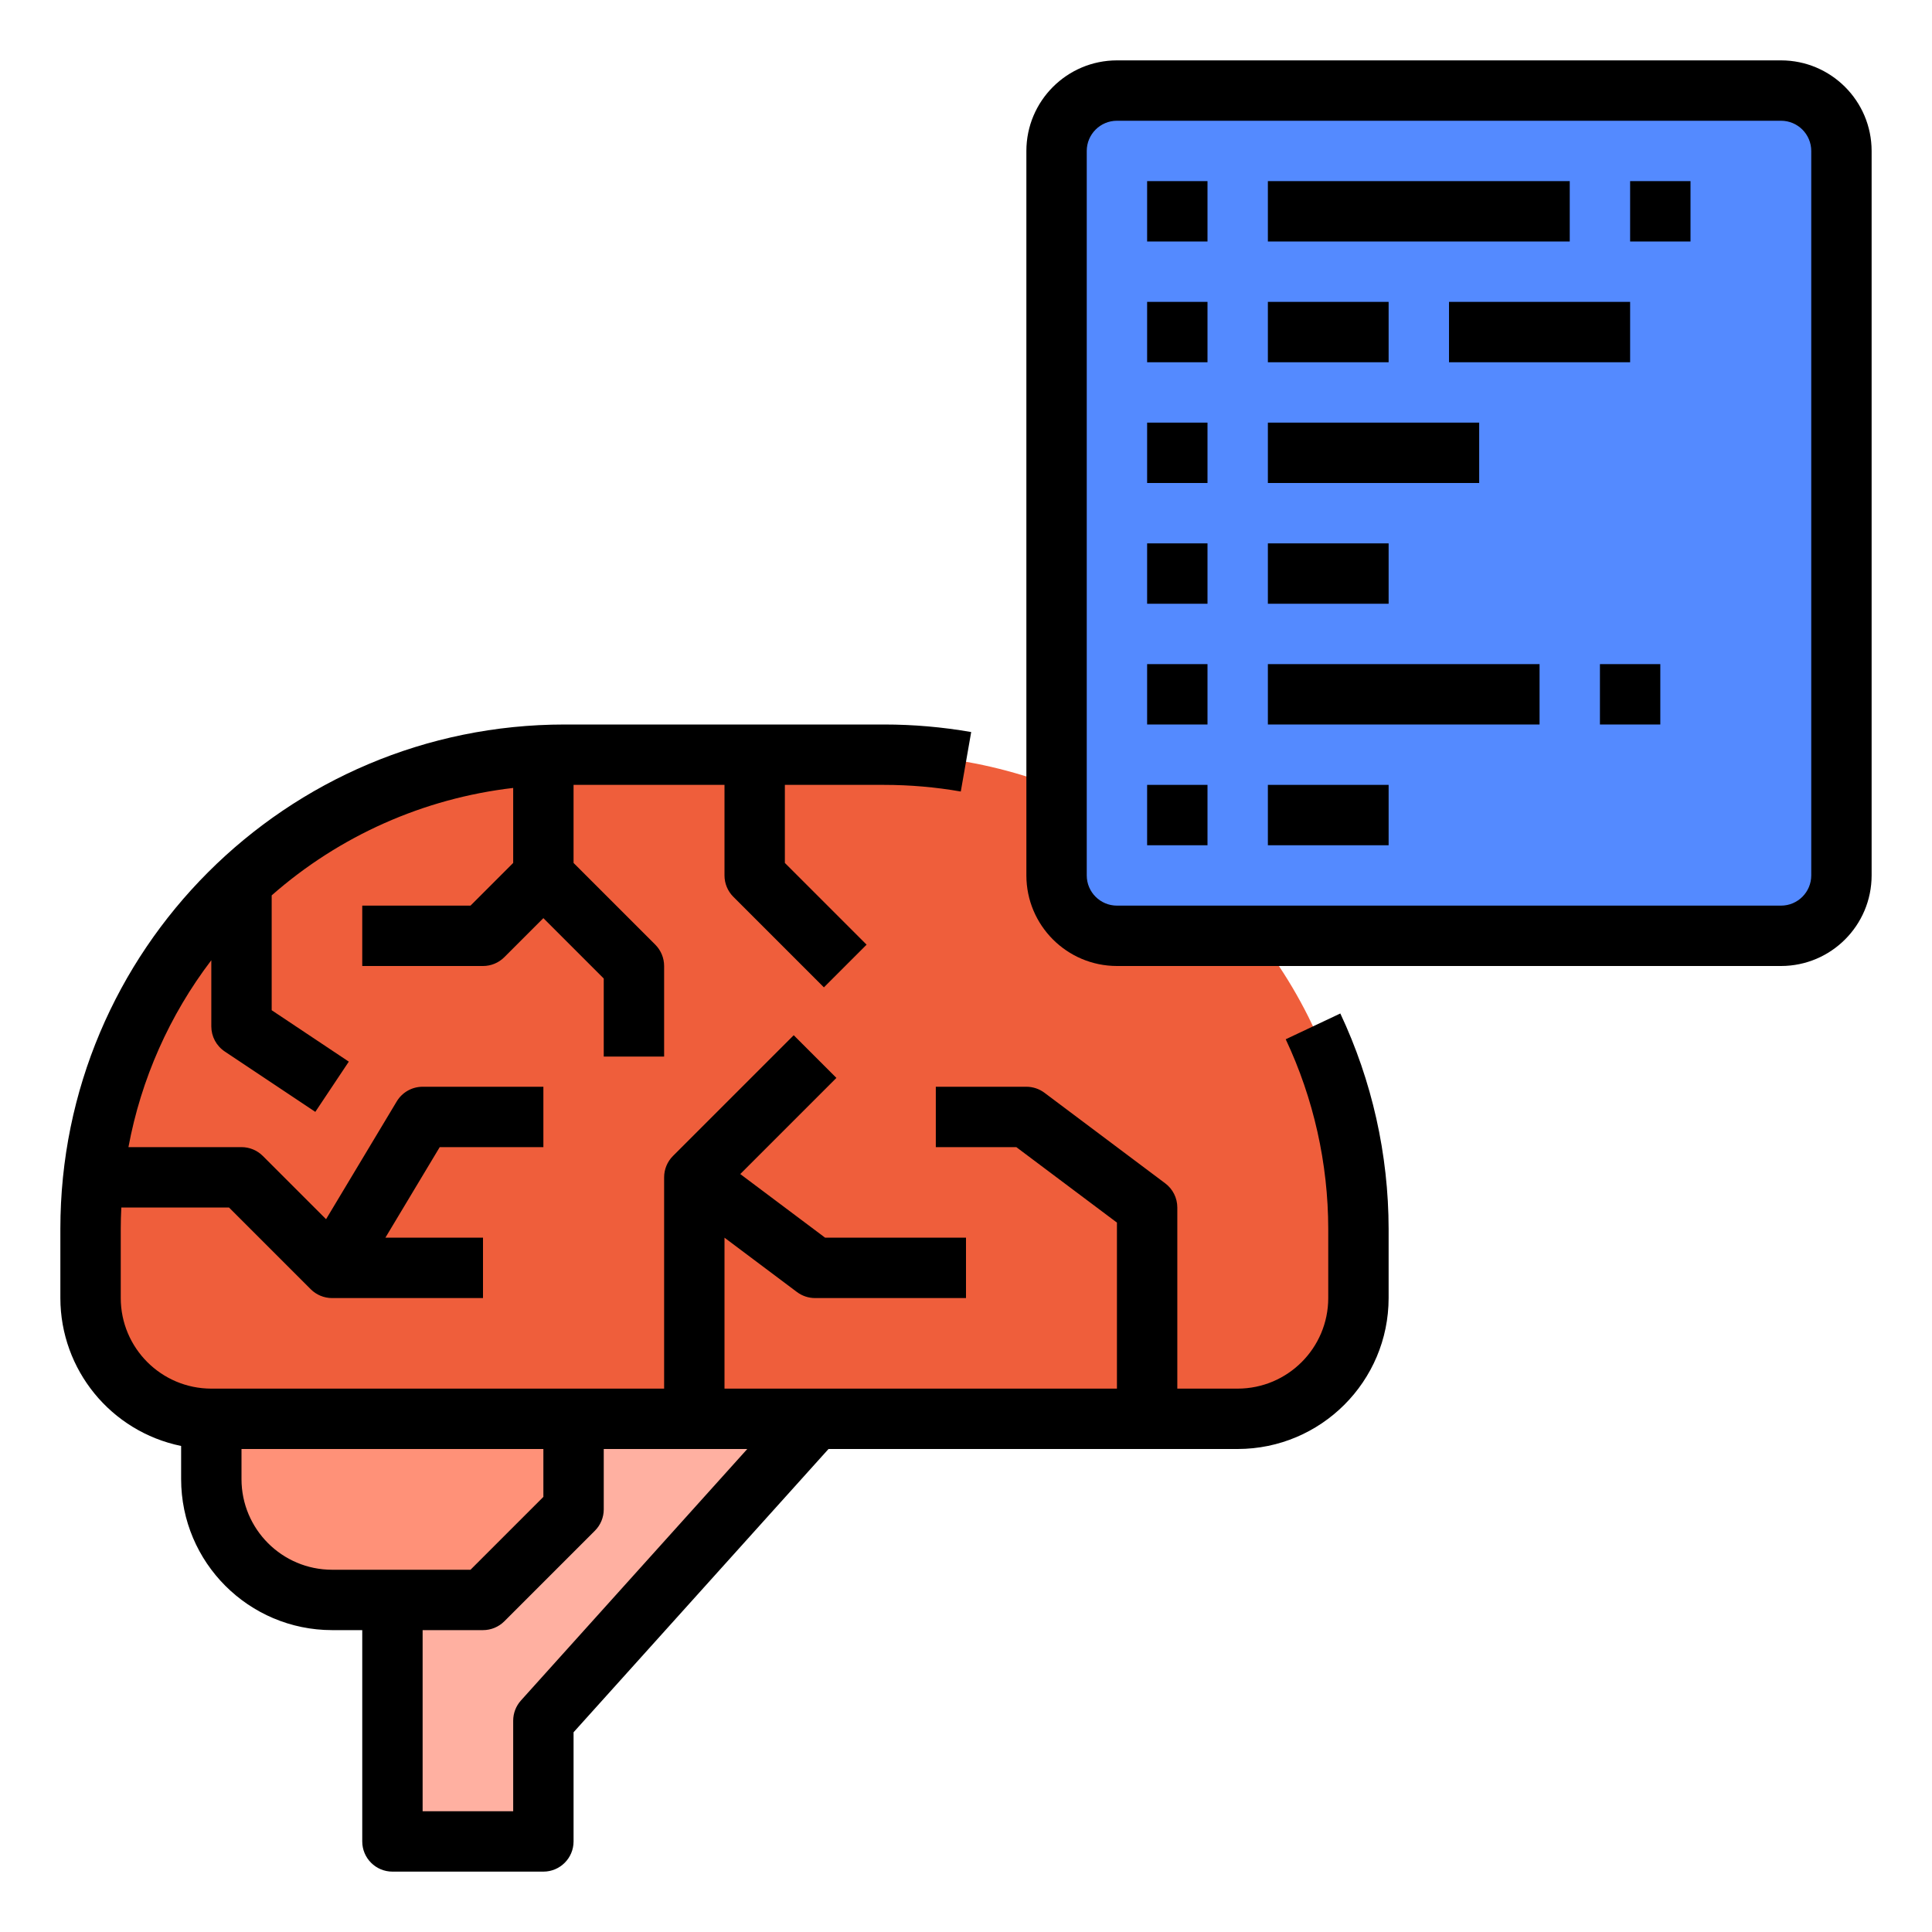
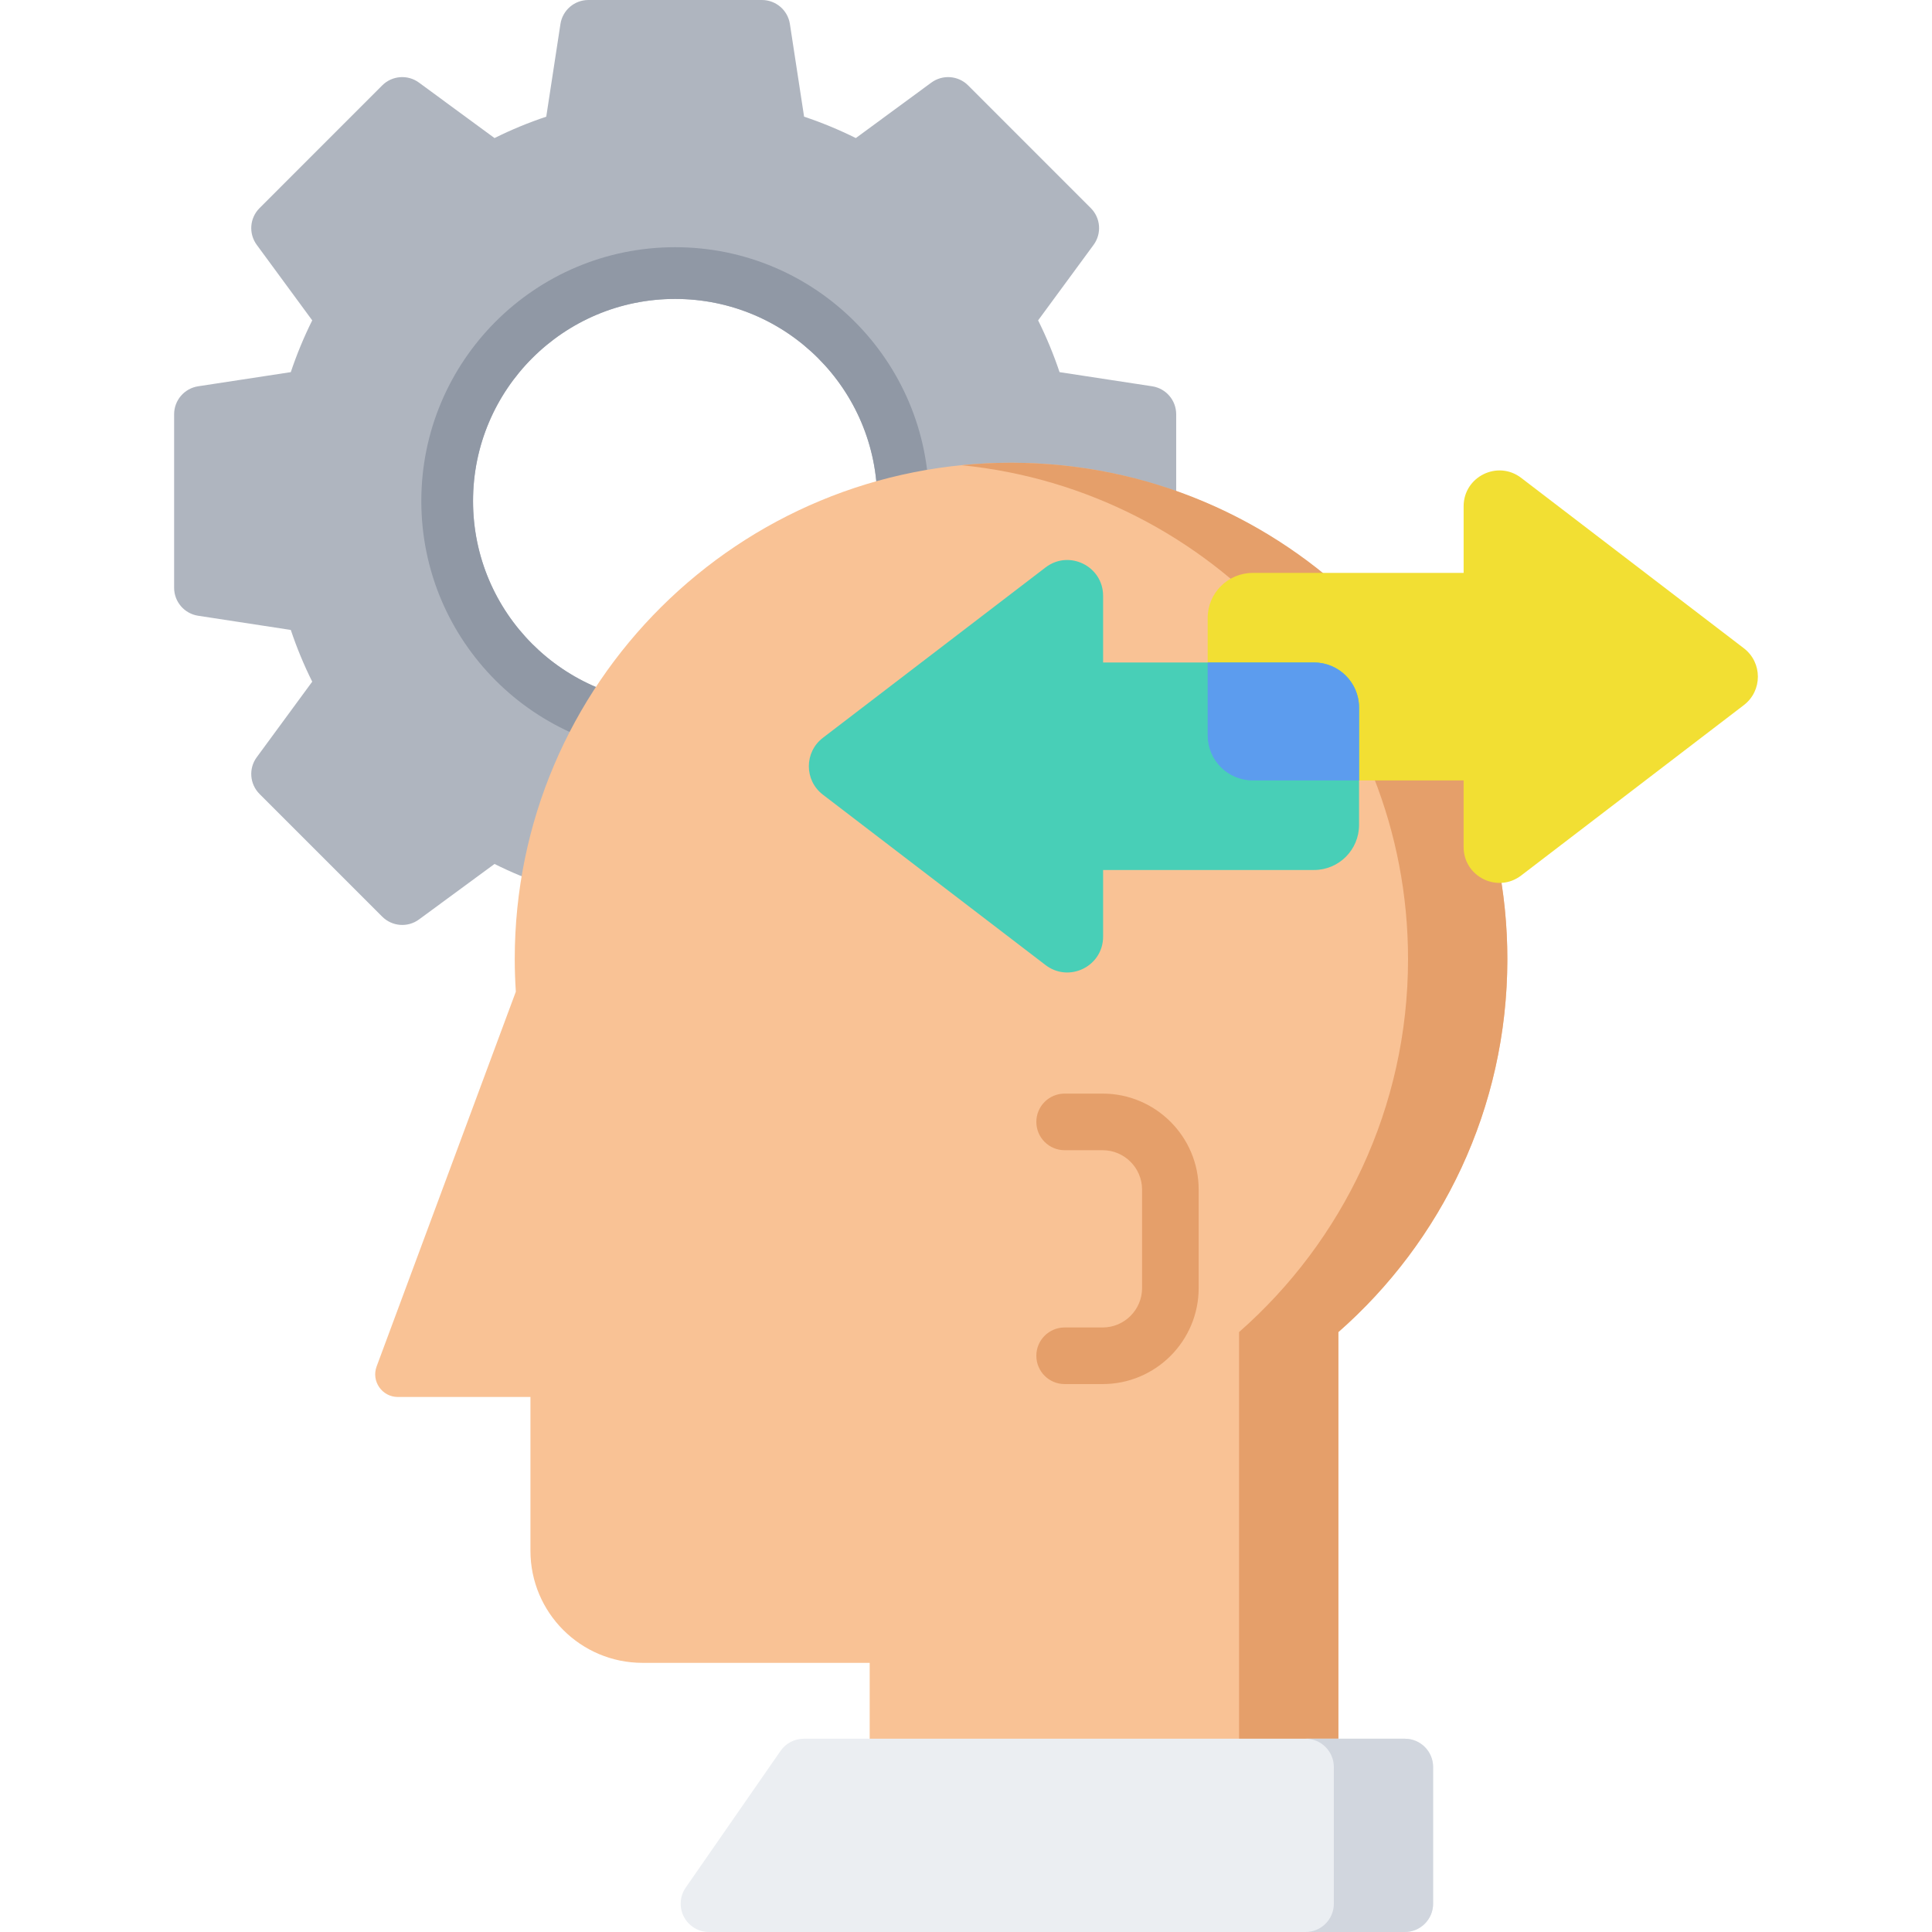
- <svg xmlns="http://www.w3.org/2000/svg" id="filled_outline" height="64" viewBox="0 0 512 512" width="64" data-name="filled outline">
-   <path d="m104 376v112h40v-32l72-80z" fill="#ffb0a1" />
-   <path d="m56 368v24a32 32 0 0 0 32 32h40l24-24v-32z" fill="#ff9178" />
-   <path d="m328 376h-272a32 32 0 0 1 -32-32v-18.334a125.665 125.665 0 0 1 13.267-56.199l0-0a125.666 125.666 0 0 1 112.399-69.466h84.669a125.666 125.666 0 0 1 112.399 69.466v0a125.665 125.665 0 0 1 13.267 56.199v18.334a32 32 0 0 1 -32 32z" fill="#ef5e3b" />
-   <rect fill="#548aff" height="224" rx="16" width="208" x="280" y="24" />
-   <path d="m48 383.195v8.805a40.045 40.045 0 0 0 40 40h8v56a8 8 0 0 0 8 8h40a8 8 0 0 0 8-8v-28.93l67.563-75.07h108.437a40.045 40.045 0 0 0 40-40v-18.334a134.523 134.523 0 0 0 -12.801-57.082l-14.468 6.833a118.42 118.42 0 0 1 11.269 50.249v18.334a24.027 24.027 0 0 1 -24 24h-16v-48a7.999 7.999 0 0 0 -3.2-6.4l-32-24a7.999 7.999 0 0 0 -4.8-1.6h-24v16h21.334l26.666 20v44h-104v-40l19.2 14.4a7.999 7.999 0 0 0 4.8 1.6h40v-16h-37.334l-22.488-16.865 25.478-25.478-11.313-11.313-32 32a7.999 7.999 0 0 0 -2.343 5.657v56h-120a24.027 24.027 0 0 1 -24-24v-18.334c0-1.889.058-3.778.15-5.666h28.536l21.657 21.657a7.999 7.999 0 0 0 5.657 2.343h40v-16h-25.87l14.4-24h27.471v-16h-32a8.001 8.001 0 0 0 -6.86 3.884l-18.729 31.214-16.755-16.755a7.999 7.999 0 0 0 -5.657-2.343h-29.961a116.933 116.933 0 0 1 21.961-49.529v17.529a7.999 7.999 0 0 0 3.562 6.656l24 16 8.875-13.312-20.438-13.625v-30.435a117.399 117.399 0 0 1 64-28.472v19.875l-11.313 11.314h-28.687v16h32a7.999 7.999 0 0 0 5.657-2.343l10.343-10.343 16 16v20.687h16v-24a7.999 7.999 0 0 0 -2.343-5.657l-21.657-21.657v-20.687h40v24a7.999 7.999 0 0 0 2.343 5.657l24 24 11.313-11.313-21.657-21.657v-20.687h26.334a118.107 118.107 0 0 1 20.287 1.758l2.757-15.761a134.113 134.113 0 0 0 -23.044-1.998h-84.669a133.667 133.667 0 0 0 -133.666 133.666v18.334a40.068 40.068 0 0 0 32 39.195zm90.054 67.453a7.998 7.998 0 0 0 -2.054 5.352v24h-24v-48h16a7.999 7.999 0 0 0 5.657-2.343l24-24a7.999 7.999 0 0 0 2.343-5.657v-16h38.037zm5.946-66.648v12.687l-19.313 19.313h-36.687a24.027 24.027 0 0 1 -24-24v-8z" />
-   <path d="m472 16h-176a24.027 24.027 0 0 0 -24 24v192a24.027 24.027 0 0 0 24 24h176a24.027 24.027 0 0 0 24-24v-192a24.027 24.027 0 0 0 -24-24zm8 216a8.009 8.009 0 0 1 -8 8h-176a8.009 8.009 0 0 1 -8-8v-192a8.009 8.009 0 0 1 8-8h176a8.009 8.009 0 0 1 8 8z" />
-   <path d="m304 48h16v16h-16z" />
-   <path d="m336 48h80v16h-80z" />
-   <path d="m304 80h16v16h-16z" />
-   <path d="m336 80h32v16h-32z" />
-   <path d="m384 80h48v16h-48z" />
-   <path d="m304 112h16v16h-16z" />
-   <path d="m336 112h56v16h-56z" />
-   <path d="m304 144h16v16h-16z" />
-   <path d="m336 144h32v16h-32z" />
-   <path d="m304 208h16v16h-16z" />
-   <path d="m336 208h32v16h-32z" />
-   <path d="m432 48h16v16h-16z" />
-   <path d="m304 176h16v16h-16z" />
-   <path d="m336 176h72v16h-72z" />
-   <path d="m424 176h16v16h-16z" />
+ <svg xmlns="http://www.w3.org/2000/svg" version="1.1" id="Capa_1" x="0px" y="0px" viewBox="0 0 512 512" style="enable-background:new 0 0 512 512;" xml:space="preserve">
+   <path style="fill:#AFB5BF;" d="M305.343,102.37l-24.55-3.75c-1.58-4.71-3.48-9.29-5.68-13.72l14.7-20.01  c2.19-2.99,1.88-7.12-0.74-9.74l-32.51-32.52c-2.62-2.62-6.76-2.93-9.75-0.74l-20.01,14.7c-4.43-2.2-9.01-4.1-13.71-5.67  l-3.76-24.55c-0.56-3.67-3.71-6.37-7.42-6.37h-45.98c-3.7,0-6.85,2.7-7.41,6.37l-3.76,24.55c-4.7,1.57-9.29,3.47-13.71,5.67  l-20.02-14.7c-2.98-2.19-7.12-1.88-9.74,0.74l-32.51,32.52c-2.62,2.62-2.94,6.75-0.74,9.74l14.7,20.01  c-2.21,4.43-4.1,9.01-5.68,13.72l-24.55,3.75c-3.66,0.56-6.37,3.71-6.37,7.42v45.98c0,3.7,2.71,6.85,6.37,7.41l24.55,3.76  c1.58,4.7,3.47,9.29,5.68,13.71l-14.7,20.02c-2.2,2.98-1.88,7.12,0.74,9.74l32.51,32.51c2.62,2.62,6.76,2.94,9.74,0.75l20.02-14.71  c4.42,2.21,9.01,4.11,13.71,5.68l3.76,24.55c0.56,3.66,3.71,6.37,7.41,6.37h45.98c3.71,0,6.86-2.71,7.42-6.37l3.76-24.55  c4.7-1.57,9.28-3.47,13.71-5.68l20.01,14.71c2.99,2.19,7.13,1.87,9.75-0.75l32.51-32.51c2.62-2.62,2.93-6.76,0.74-9.74l-14.7-20.02  c2.2-4.42,4.1-9.01,5.68-13.71l24.55-3.76c3.66-0.56,6.36-3.71,6.36-7.41v-45.98C311.702,106.08,309.002,102.93,305.343,102.37z   M232.482,132.78c0,29.58-23.98,53.56-53.56,53.56s-53.56-23.98-53.56-53.56s23.98-53.56,53.56-53.56S232.482,103.2,232.482,132.78z  " />
+   <path style="fill:#9098A5;" d="M178.922,65.512c-37.151,0-67.268,30.117-67.268,67.268s30.117,67.268,67.268,67.268  s67.268-30.117,67.268-67.268S216.074,65.512,178.922,65.512z M178.922,186.34c-29.58,0-53.56-23.98-53.56-53.56  s23.98-53.56,53.56-53.56s53.56,23.98,53.56,53.56S208.502,186.34,178.922,186.34z" />
+   <path style="fill:#F9C295;" d="M399.459,255.257c0.593-72.396-58.183-132.116-130.579-132.623  c-73.072-0.512-132.468,58.569-132.468,131.522c0,2.905,0.104,5.785,0.29,8.644L99.81,362.123c-1.456,3.92,1.443,8.089,5.625,8.089  h35.139v40.751c0,16.407,13.3,29.707,29.707,29.707h60.195v63.83h124.207V353.014C381.876,329.134,399.14,294.217,399.459,255.257z" />
+   <path style="fill:#E59F6A;" d="M267.938,122.631c-4.442,0-8.831,0.223-13.159,0.653c66.461,6.603,118.366,62.674,118.366,130.872  c0,39.403-17.332,74.753-44.781,98.858V504.5h26.318V353.014c27.45-24.105,44.781-59.455,44.781-98.858  C399.463,181.517,340.577,122.631,267.938,122.631z" />
+   <path style="fill:#EBEEF2;" d="M372.291,460.778H213.018c-2.458,0-4.761,1.205-6.162,3.225l-25.129,36.222  c-1.591,2.293-1.777,5.28-0.483,7.753c1.295,2.473,3.854,4.022,6.646,4.022h184.401c4.143,0,7.5-3.357,7.5-7.5v-36.222  C379.791,464.136,376.433,460.778,372.291,460.778z" />
+   <path style="fill:#D1D6DE;" d="M372.291,460.778H345.98c4.143,0,7.5,3.357,7.5,7.5V504.5c0,4.143-3.357,7.5-7.5,7.5h26.311  c4.143,0,7.5-3.357,7.5-7.5v-36.222C379.791,464.136,376.433,460.778,372.291,460.778z" />
+   <path style="fill:#F2DF33;" d="M403.129,232.014l59.007-45.153c4.962-3.797,4.962-11.271,0-15.068l-59.007-45.153  c-6.242-4.776-15.252-0.326-15.252,7.534v17.657H331.99c-6.596,0-11.943,5.347-11.943,11.943v31.106  c0,6.596,5.347,11.943,11.943,11.943h55.887v17.657C387.877,232.339,396.887,236.79,403.129,232.014z" />
+   <path style="fill:#48CFB7;" d="M277.082,255.75l-59.007-45.153c-4.962-3.797-4.962-11.271,0-15.068l59.007-45.153  c6.242-4.776,15.252-0.326,15.252,7.534v17.657h55.887c6.596,0,11.943,5.347,11.943,11.943v31.106  c0,6.596-5.347,11.943-11.943,11.943h-55.887v17.657C292.333,256.076,283.324,260.526,277.082,255.75z" />
+   <path style="fill:#5C9CEE;" d="M360.163,187.51c0-6.596-5.347-11.943-11.943-11.943h-28.173v19.313  c0,6.596,5.347,11.943,11.943,11.943h28.173V187.51z" />
+   <path style="fill:#E59F6A;" d="M292.213,366.793H282.14c-4.143,0-7.5-3.357-7.5-7.5s3.357-7.5,7.5-7.5h10.073  c5.761,0,10.448-4.688,10.448-10.449v-26.079c0-5.761-4.688-10.448-10.448-10.448H282.14c-4.143,0-7.5-3.357-7.5-7.5  s3.357-7.5,7.5-7.5h10.073c14.032,0,25.448,11.416,25.448,25.448v26.079C317.662,355.377,306.246,366.793,292.213,366.793z" />
+   <g>
+ </g>
+   <g>
+ </g>
+   <g>
+ </g>
+   <g>
+ </g>
+   <g>
+ </g>
+   <g>
+ </g>
+   <g>
+ </g>
+   <g>
+ </g>
+   <g>
+ </g>
+   <g>
+ </g>
+   <g>
+ </g>
+   <g>
+ </g>
+   <g>
+ </g>
+   <g>
+ </g>
+   <g>
+ </g>
</svg>
